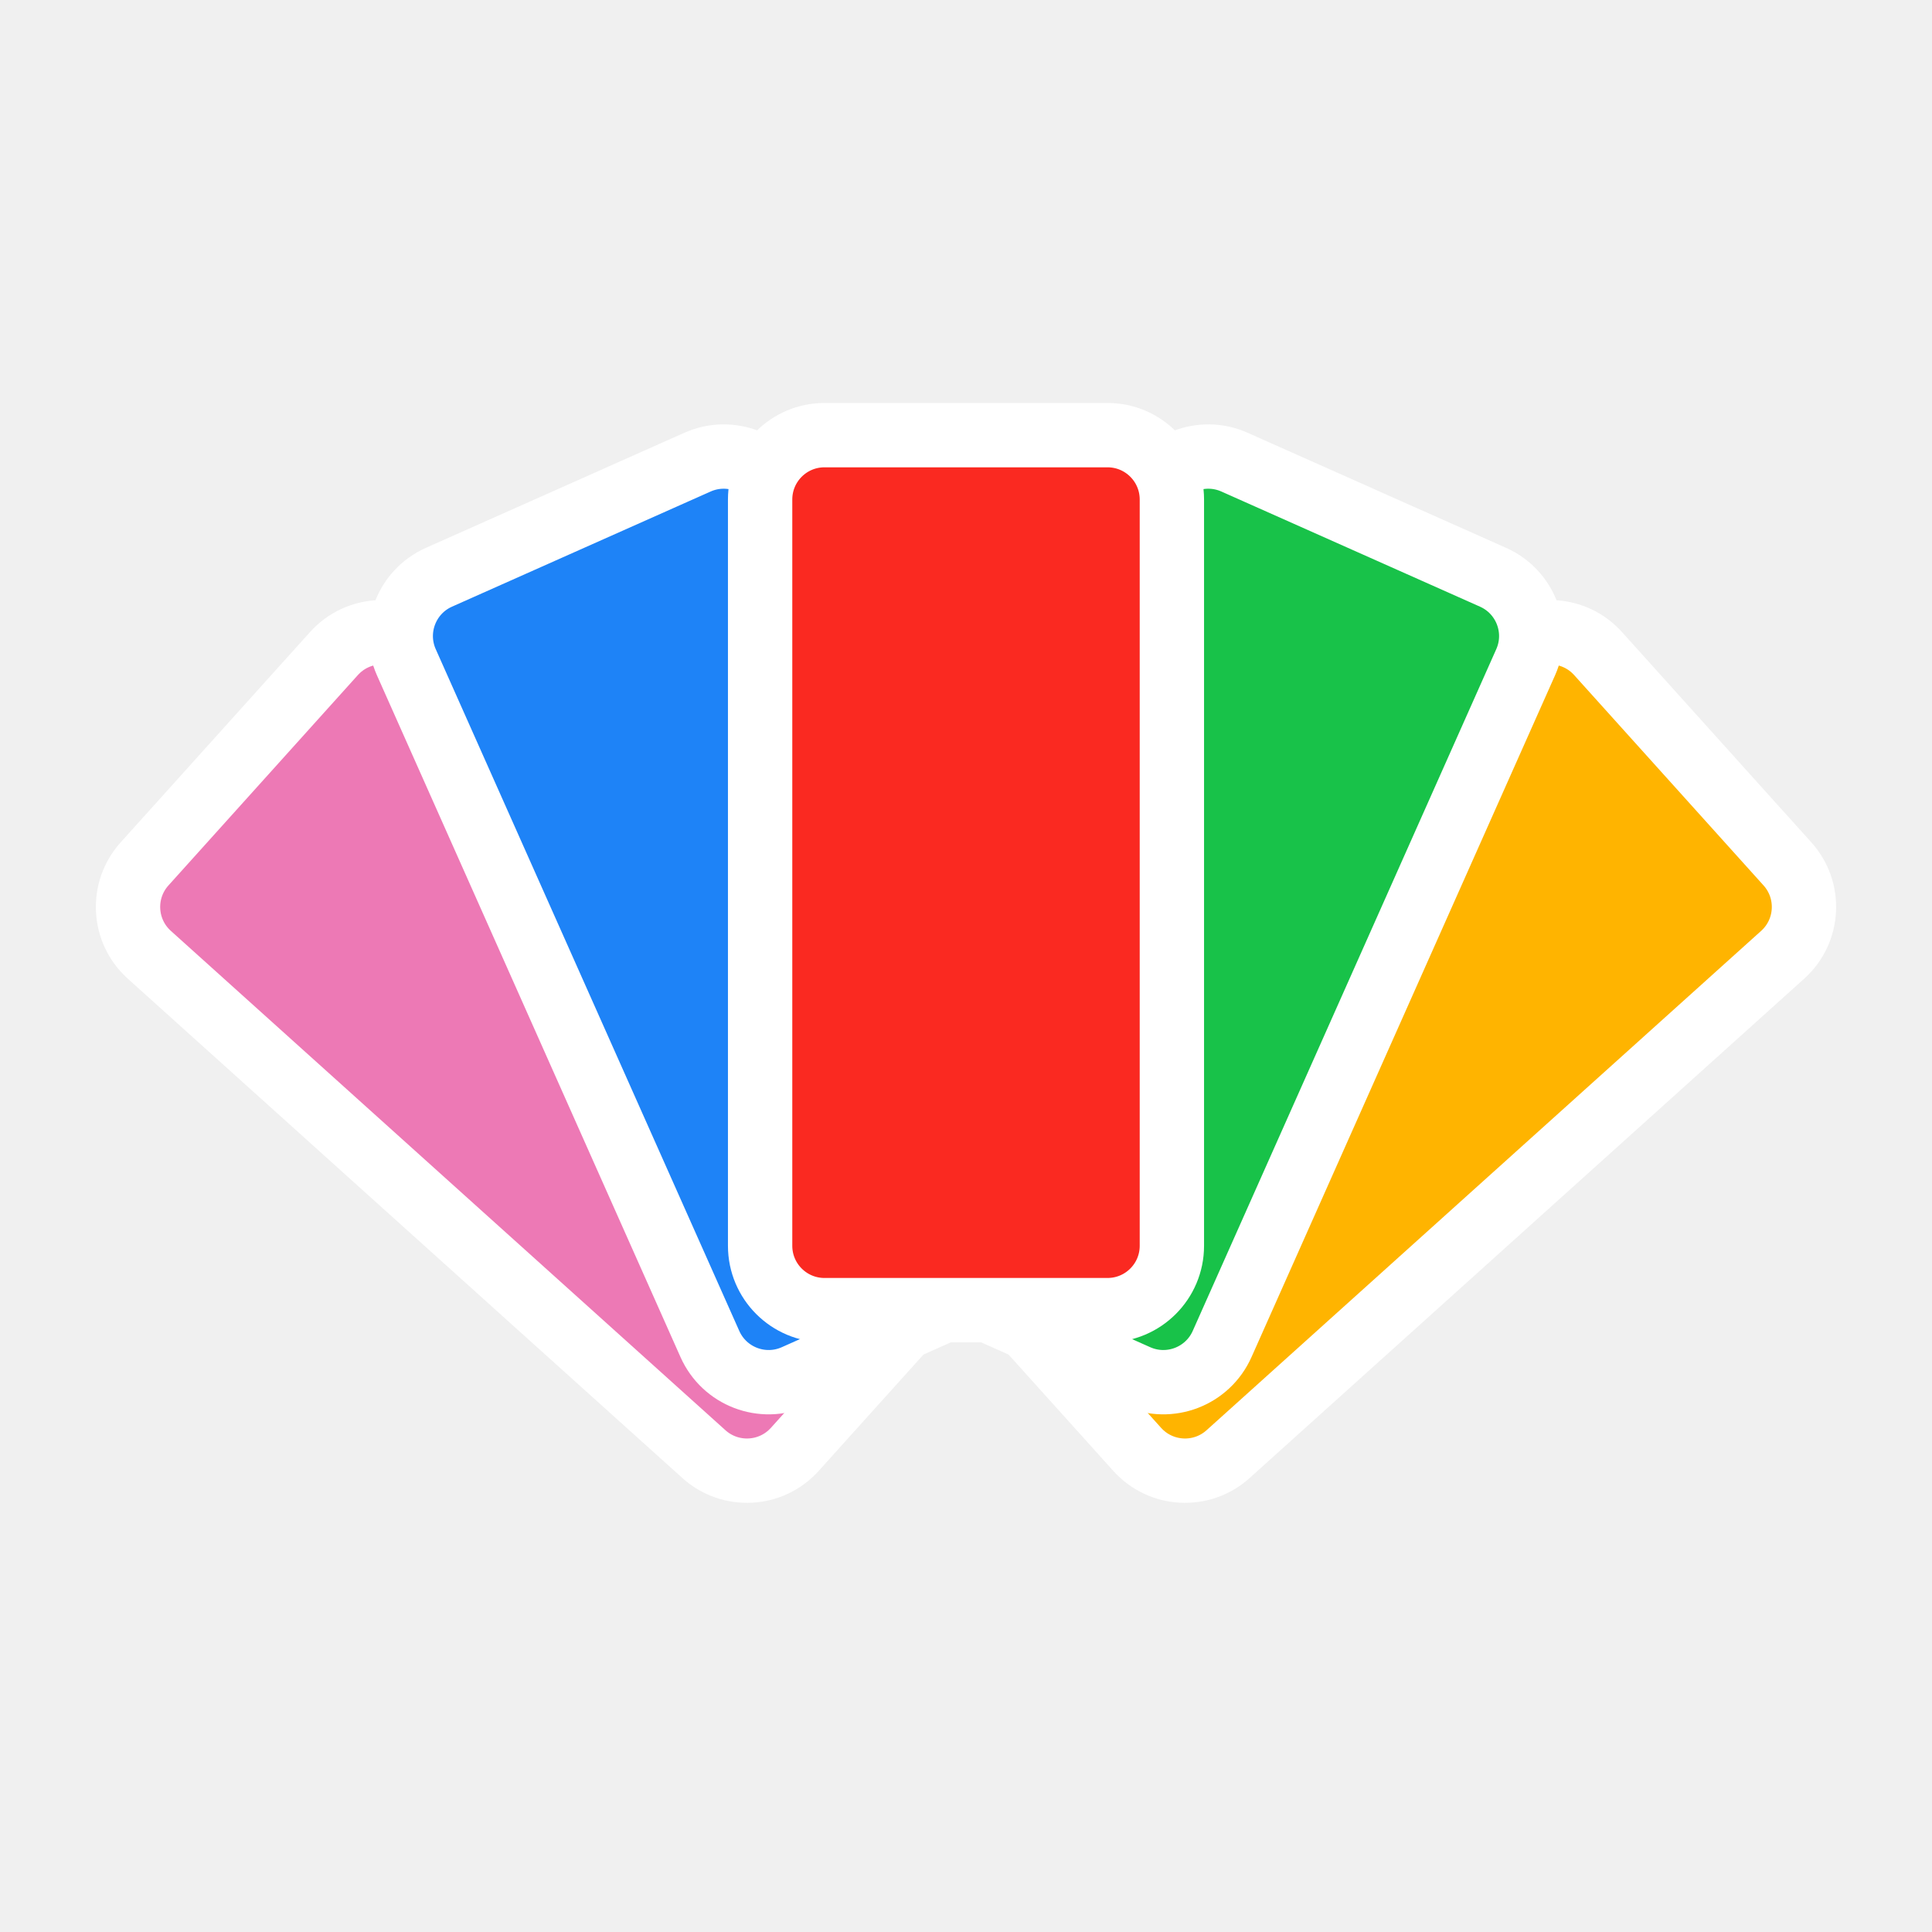
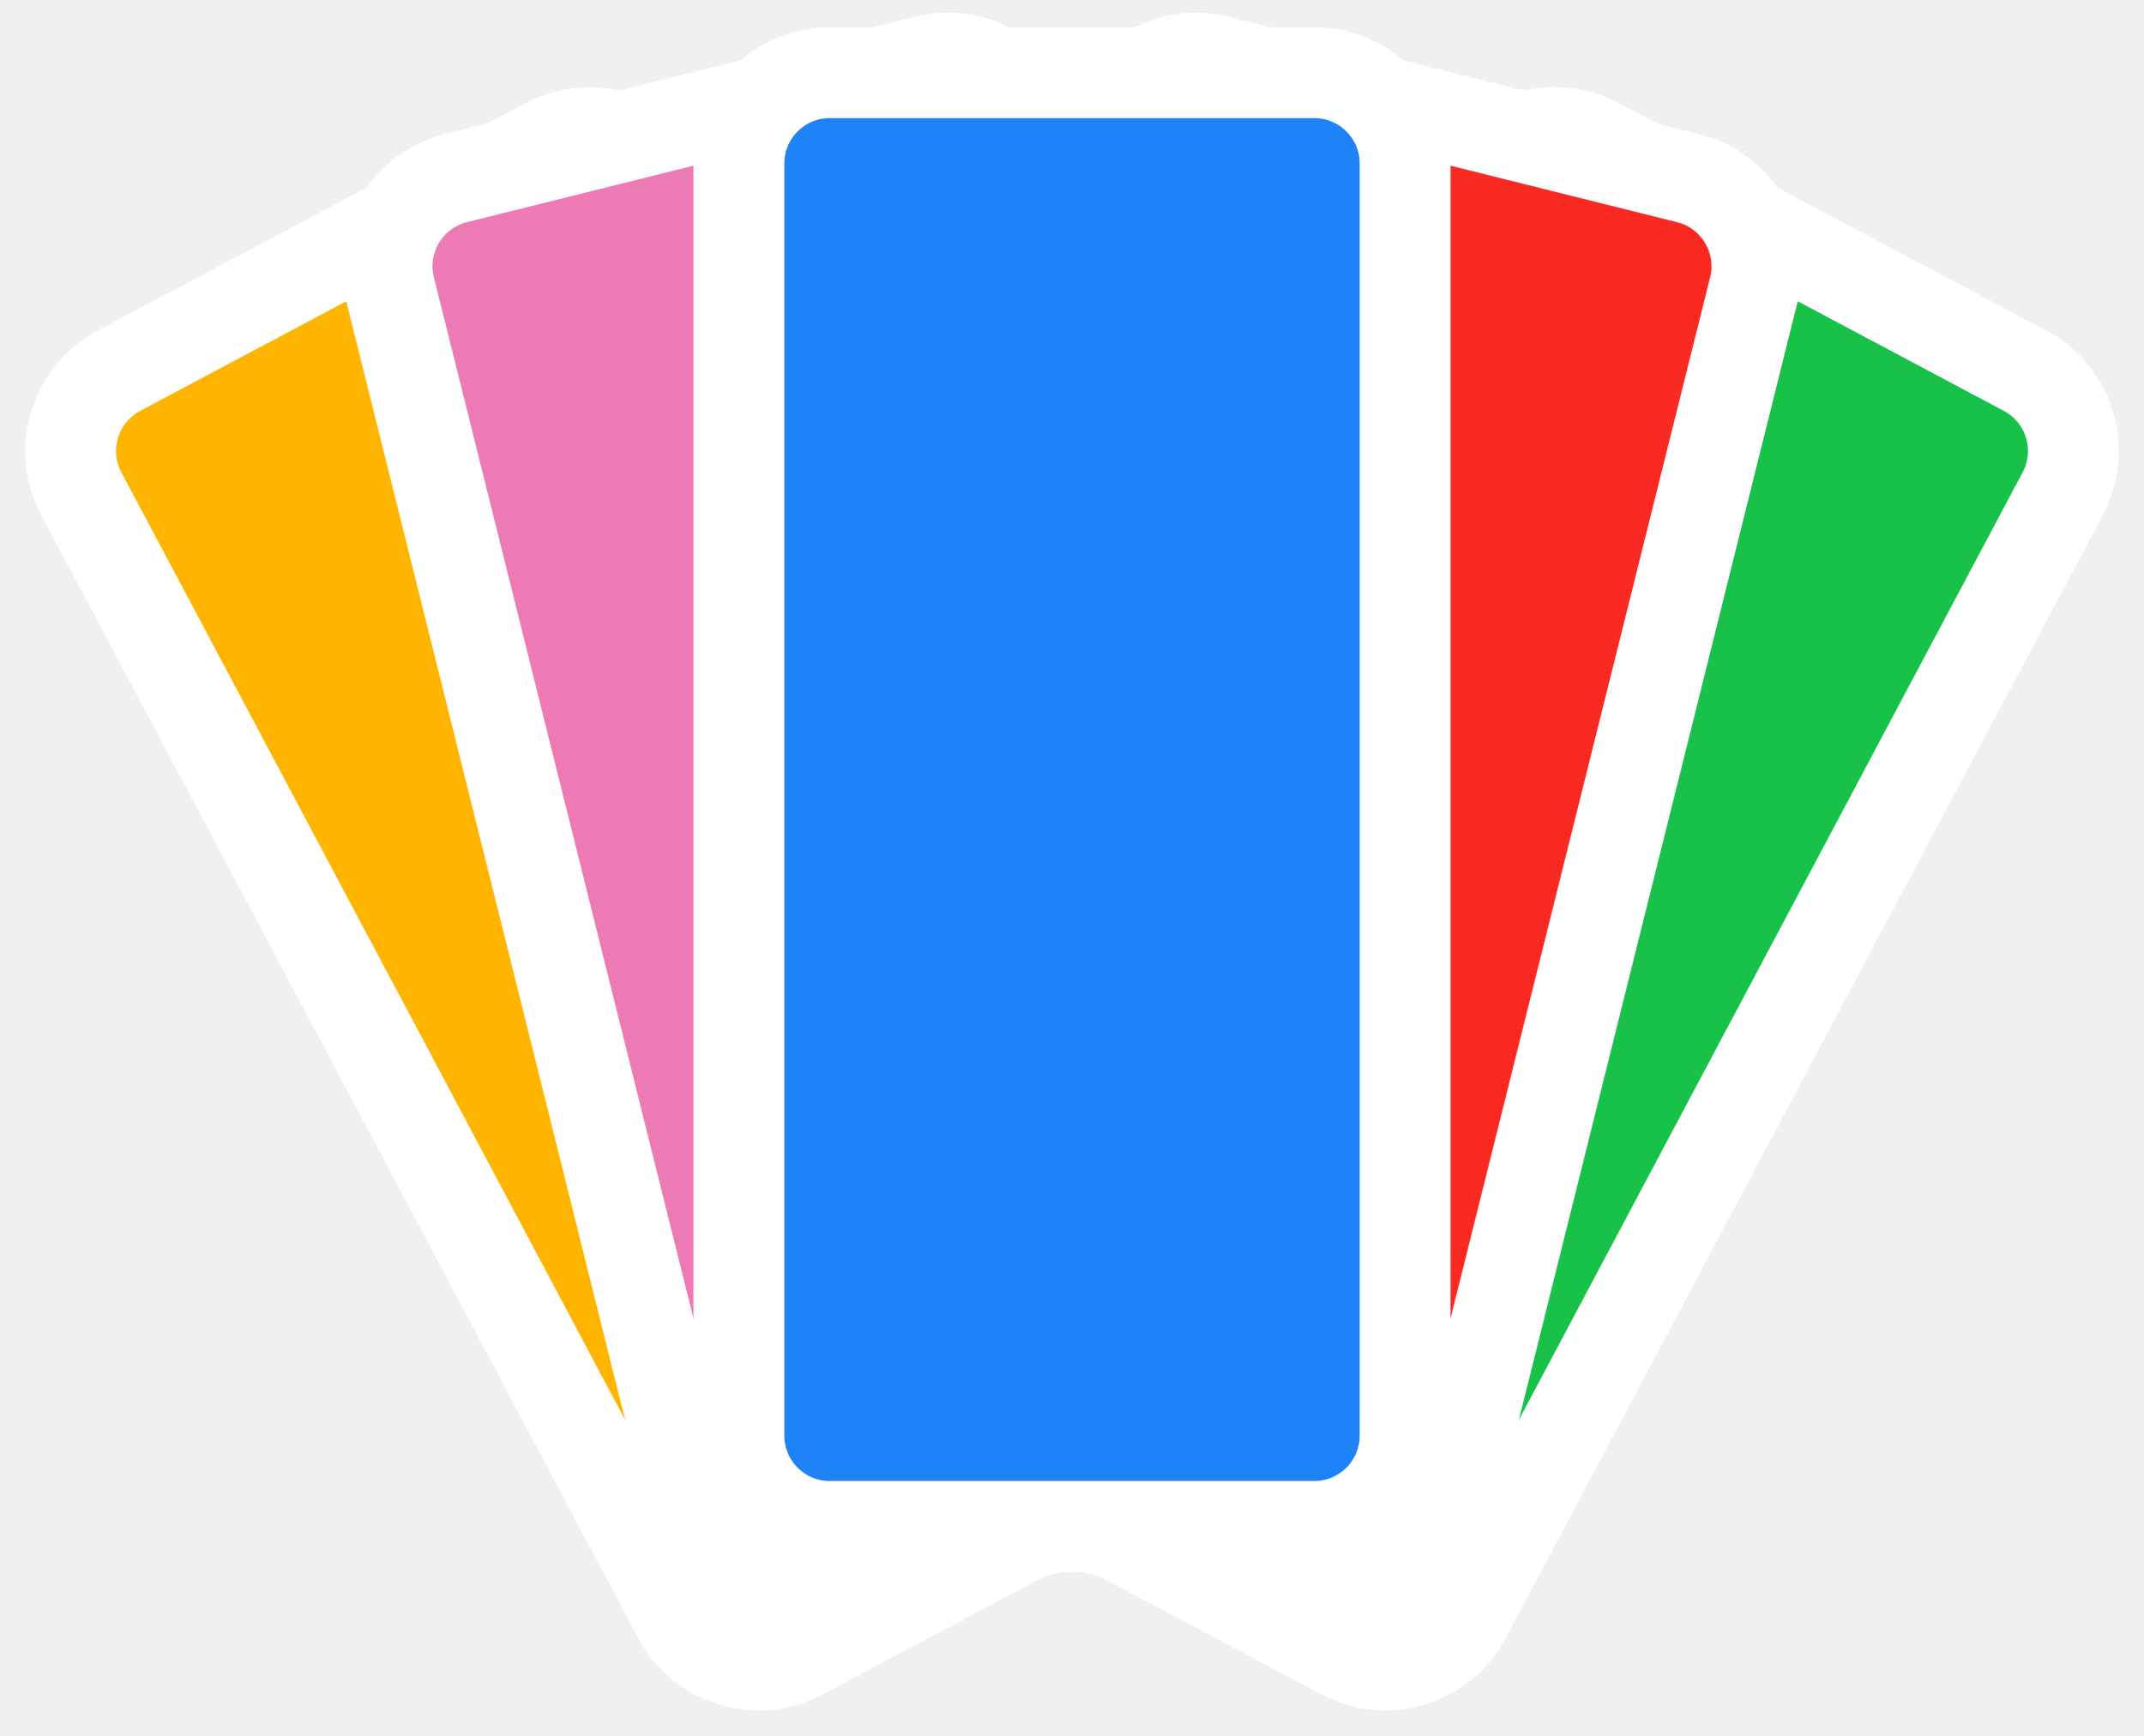
- <svg xmlns="http://www.w3.org/2000/svg" viewBox="0 0 64 64" role="img" aria-label="Album Butler">
-   <g transform="translate(4.72 -0.93) scale(0.8525)">
-     <g stroke="#fff" stroke-width="2.5" stroke-linejoin="round">
-       <g transform="rotate(-48 32 56)">
-         <rect x="24" y="18" width="16" height="34" rx="2.5" fill="#ed79b5" />
-       </g>
-       <g transform="rotate(48 32 56)">
-         <rect x="24" y="18" width="16" height="34" rx="2.5" fill="#ffb400" />
-       </g>
-       <g transform="rotate(-24 32 56)">
-         <rect x="24" y="18" width="16" height="34" rx="2.5" fill="#1e83f7" />
-       </g>
-       <g transform="rotate(24 32 56)">
-         <rect x="24" y="18" width="16" height="34" rx="2.5" fill="#18c249" />
-       </g>
-       <rect x="24" y="18" width="16" height="34" rx="2.5" fill="#fa2921" />
+ <svg xmlns="http://www.w3.org/2000/svg" viewBox="-3.4 5.6 70.8 57.3" role="img" aria-label="Album Butler">
+   <g stroke="#fff" stroke-width="3" stroke-linejoin="round">
+     <g transform="rotate(-28 32 60)">
+       <rect x="21" y="8" width="22" height="48" rx="3" fill="#ffb400" />
    </g>
+     <g transform="rotate(28 32 60)">
+       <rect x="21" y="8" width="22" height="48" rx="3" fill="#18c249" />
+     </g>
+     <g transform="rotate(-14 32 60)">
+       <rect x="21" y="8" width="22" height="48" rx="3" fill="#ed79b5" />
+     </g>
+     <g transform="rotate(14 32 60)">
+       <rect x="21" y="8" width="22" height="48" rx="3" fill="#fa2921" />
+     </g>
+     <rect x="21" y="8" width="22" height="48" rx="3" fill="#1e83f7" />
  </g>
</svg>
